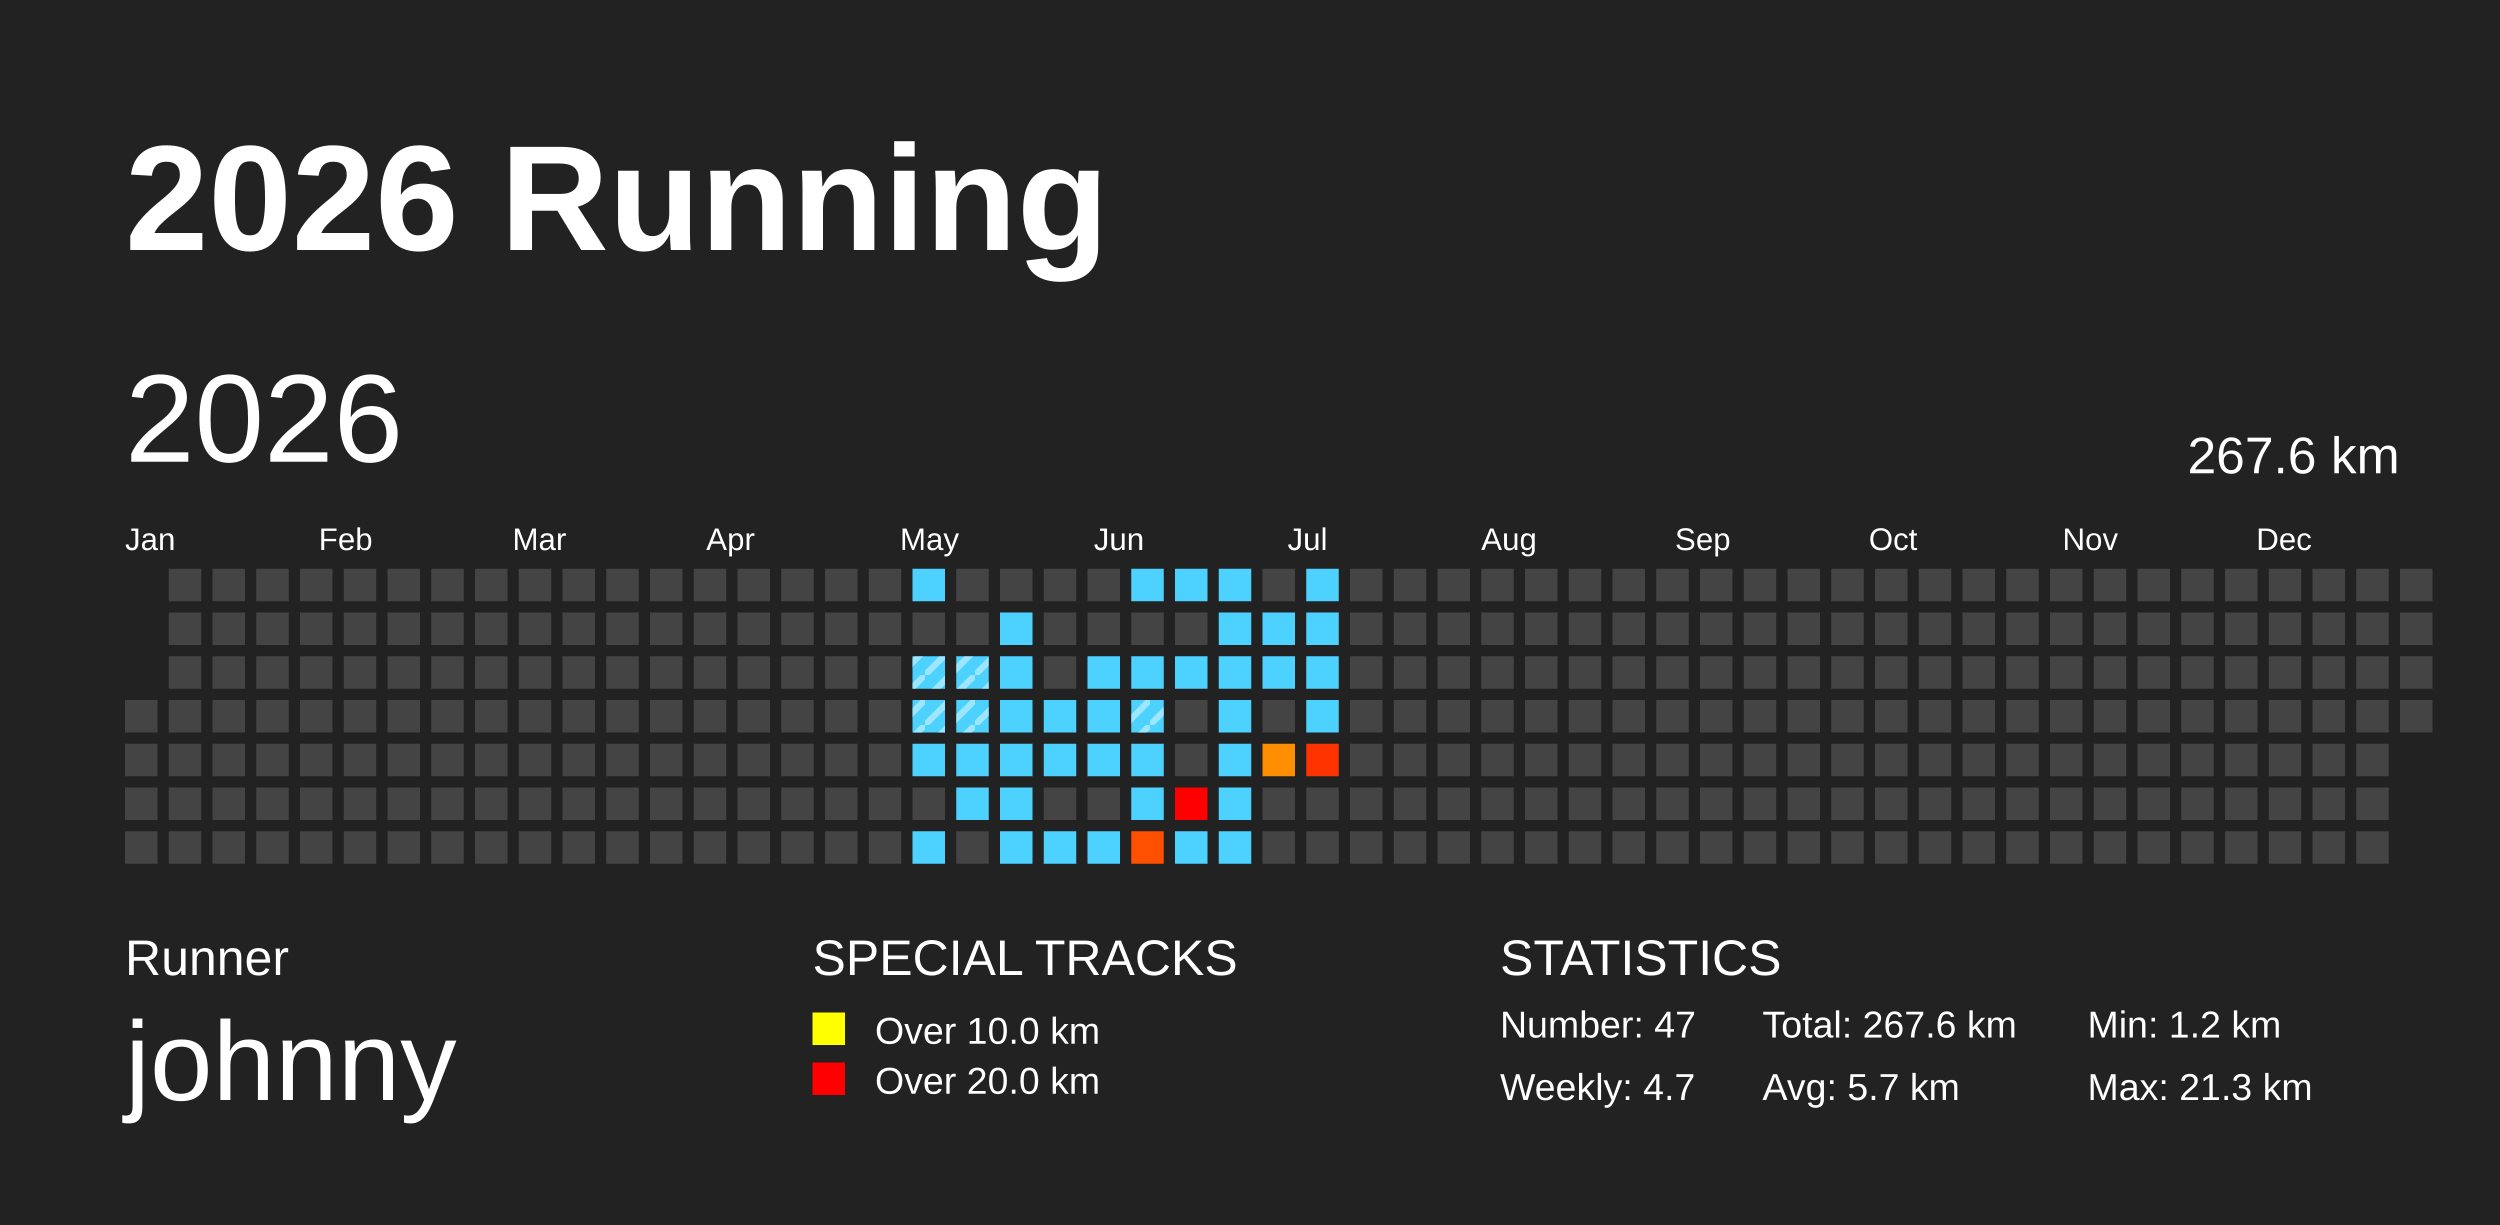
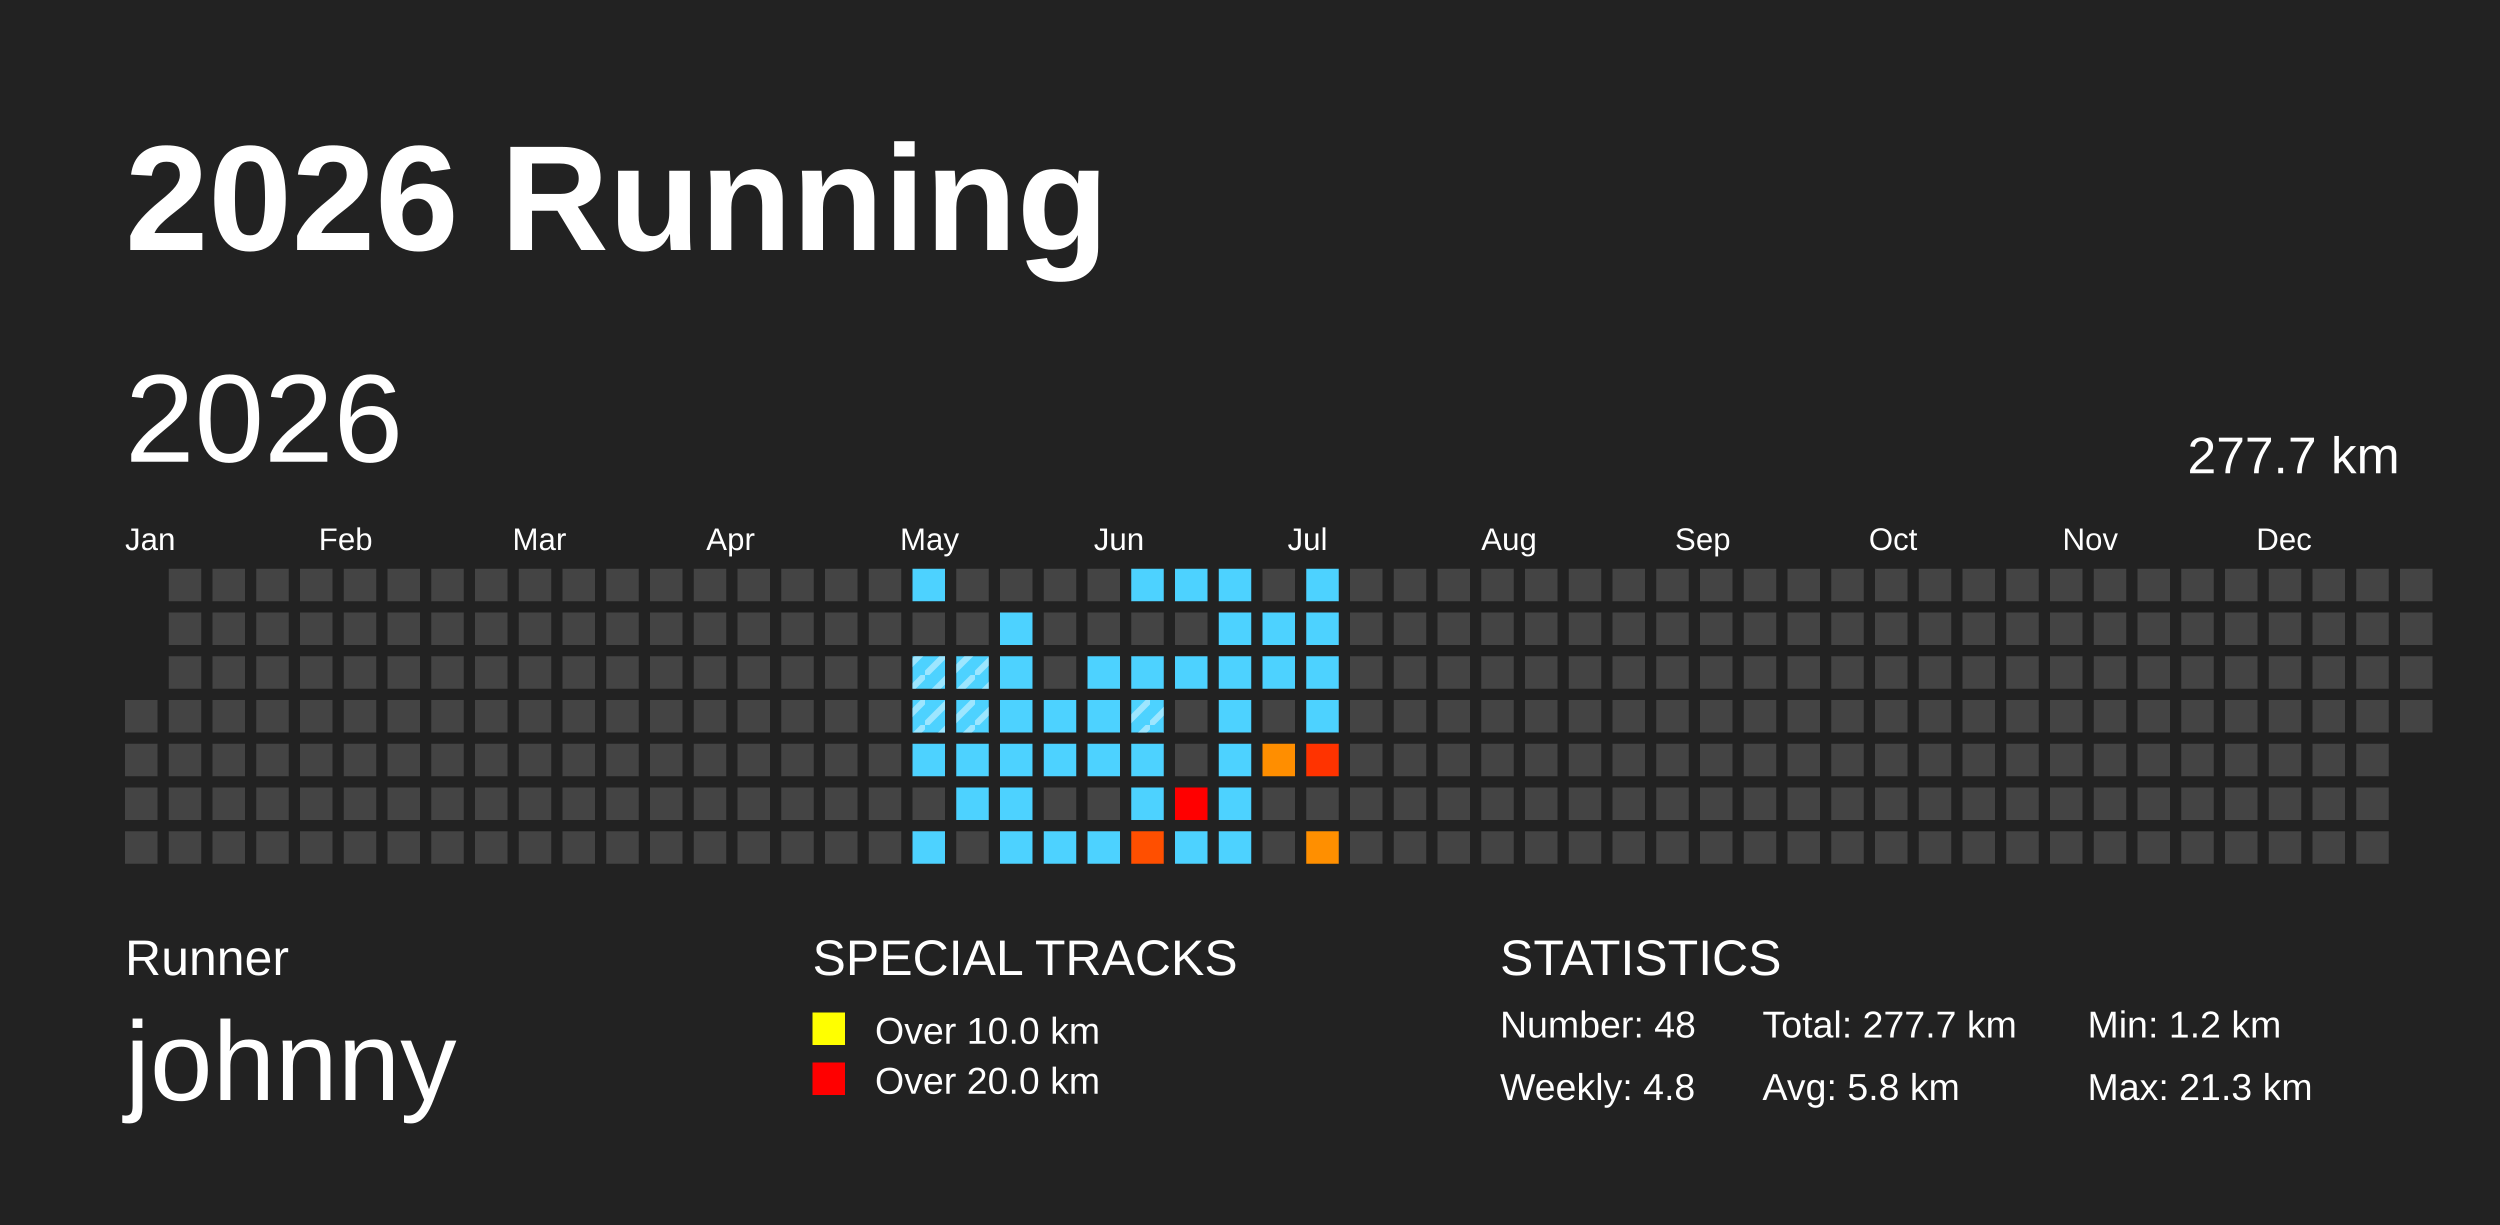
<svg xmlns="http://www.w3.org/2000/svg" baseProfile="full" height="98mm" version="1.1" viewBox="0,0,200,98" width="200mm">
  <defs>
    <pattern height="2" id="indoor-stripe" patternUnits="userSpaceOnUse" width="2">
      <line stroke="white" stroke-opacity="0.45" stroke-width="0.5" x1="0" x2="2" y1="2" y2="0" />
    </pattern>
  </defs>
  <rect fill="#222222" height="98" width="200" x="0" y="0" />
  <text fill="#FFFFFF" style="font-size:12px; font-family:Arial; font-weight:bold;" x="10" y="20">2026 Running</text>
  <text fill="#FFFFFF" style="font-size:4px; font-family:Arial" x="10" y="78">Runner</text>
  <text fill="#FFFFFF" style="font-size:9px; font-family:Arial" x="10" y="88">johnny</text>
  <text fill="#FFFFFF" style="font-size:4px; font-family:Arial" x="65" y="78">SPECIAL TRACKS</text>
  <rect fill="yellow" height="2.6" width="2.6" x="65" y="81" />
  <text fill="#FFFFFF" style="font-size:3px; font-family:Arial" x="70" y="83.5">Over 10.0 km</text>
  <rect fill="red" height="2.6" width="2.6" x="65" y="85" />
  <text fill="#FFFFFF" style="font-size:3px; font-family:Arial" x="70" y="87.5">Over 20.0 km</text>
  <text fill="#FFFFFF" style="font-size:4px; font-family:Arial" x="120" y="78">STATISTICS</text>
-   <text fill="#FFFFFF" style="font-size:3px; font-family:Arial" x="120" y="83">Number: 47</text>
-   <text fill="#FFFFFF" style="font-size:3px; font-family:Arial" x="120" y="88">Weekly: 4.7</text>
-   <text fill="#FFFFFF" style="font-size:3px; font-family:Arial" x="141" y="83">Total: 267.6 km</text>
-   <text fill="#FFFFFF" style="font-size:3px; font-family:Arial" x="141" y="88">Avg: 5.7 km</text>
+   <text fill="#FFFFFF" style="font-size:3px; font-family:Arial" x="120" y="83">Number: 48</text>
+   <text fill="#FFFFFF" style="font-size:3px; font-family:Arial" x="120" y="88">Weekly: 4.8</text>
+   <text fill="#FFFFFF" style="font-size:3px; font-family:Arial" x="141" y="83">Total: 277.7 km</text>
+   <text fill="#FFFFFF" style="font-size:3px; font-family:Arial" x="141" y="88">Avg: 5.8 km</text>
  <text fill="#FFFFFF" style="font-size:3px; font-family:Arial" x="167" y="83">Min: 1.2 km</text>
  <text fill="#FFFFFF" style="font-size:3px; font-family:Arial" x="167" y="88">Max: 21.3 km</text>
  <text dominant-baseline="hanging" fill="#FFFFFF" style="font-size:10.0px; font-family:Arial;" x="10" y="30">2026</text>
-   <text dominant-baseline="hanging" fill="#FFFFFF" style="font-size:4.125px; font-family:Arial;" x="175" y="35">267.6 km</text>
+   <text dominant-baseline="hanging" fill="#FFFFFF" style="font-size:4.125px; font-family:Arial;" x="175" y="35">277.7 km</text>
  <text fill="#FFFFFF" style="font-size:2.5px; font-family:Arial" x="10.0" y="44">Jan</text>
  <text fill="#FFFFFF" style="font-size:2.5px; font-family:Arial" x="25.5" y="44">Feb</text>
  <text fill="#FFFFFF" style="font-size:2.5px; font-family:Arial" x="41.0" y="44">Mar</text>
  <text fill="#FFFFFF" style="font-size:2.5px; font-family:Arial" x="56.5" y="44">Apr</text>
  <text fill="#FFFFFF" style="font-size:2.5px; font-family:Arial" x="72.0" y="44">May</text>
  <text fill="#FFFFFF" style="font-size:2.5px; font-family:Arial" x="87.5" y="44">Jun</text>
  <text fill="#FFFFFF" style="font-size:2.5px; font-family:Arial" x="103.0" y="44">Jul</text>
  <text fill="#FFFFFF" style="font-size:2.5px; font-family:Arial" x="118.5" y="44">Aug</text>
  <text fill="#FFFFFF" style="font-size:2.5px; font-family:Arial" x="134.0" y="44">Sep</text>
  <text fill="#FFFFFF" style="font-size:2.5px; font-family:Arial" x="149.5" y="44">Oct</text>
  <text fill="#FFFFFF" style="font-size:2.5px; font-family:Arial" x="165.0" y="44">Nov</text>
  <text fill="#FFFFFF" style="font-size:2.5px; font-family:Arial" x="180.5" y="44">Dec</text>
  <rect fill="#444444" height="2.6" width="2.6" x="10.0" y="56.0" />
  <rect fill="#444444" height="2.6" width="2.6" x="10.0" y="59.5" />
  <rect fill="#444444" height="2.6" width="2.6" x="10.0" y="63.0" />
  <rect fill="#444444" height="2.6" width="2.6" x="10.0" y="66.5" />
  <rect fill="#444444" height="2.6" width="2.6" x="13.5" y="45.5" />
  <rect fill="#444444" height="2.6" width="2.6" x="13.5" y="49.0" />
  <rect fill="#444444" height="2.6" width="2.6" x="13.5" y="52.5" />
  <rect fill="#444444" height="2.6" width="2.6" x="13.5" y="56.0" />
  <rect fill="#444444" height="2.6" width="2.6" x="13.5" y="59.5" />
  <rect fill="#444444" height="2.6" width="2.6" x="13.5" y="63.0" />
  <rect fill="#444444" height="2.6" width="2.6" x="13.5" y="66.5" />
  <rect fill="#444444" height="2.6" width="2.6" x="17.0" y="45.5" />
  <rect fill="#444444" height="2.6" width="2.6" x="17.0" y="49.0" />
  <rect fill="#444444" height="2.6" width="2.6" x="17.0" y="52.5" />
  <rect fill="#444444" height="2.6" width="2.6" x="17.0" y="56.0" />
  <rect fill="#444444" height="2.6" width="2.6" x="17.0" y="59.5" />
  <rect fill="#444444" height="2.6" width="2.6" x="17.0" y="63.0" />
  <rect fill="#444444" height="2.6" width="2.6" x="17.0" y="66.5" />
  <rect fill="#444444" height="2.6" width="2.6" x="20.5" y="45.5" />
  <rect fill="#444444" height="2.6" width="2.6" x="20.5" y="49.0" />
  <rect fill="#444444" height="2.6" width="2.6" x="20.5" y="52.5" />
  <rect fill="#444444" height="2.6" width="2.6" x="20.5" y="56.0" />
  <rect fill="#444444" height="2.6" width="2.6" x="20.5" y="59.5" />
  <rect fill="#444444" height="2.6" width="2.6" x="20.5" y="63.0" />
  <rect fill="#444444" height="2.6" width="2.6" x="20.5" y="66.5" />
  <rect fill="#444444" height="2.6" width="2.6" x="24.0" y="45.5" />
  <rect fill="#444444" height="2.6" width="2.6" x="24.0" y="49.0" />
  <rect fill="#444444" height="2.6" width="2.6" x="24.0" y="52.5" />
  <rect fill="#444444" height="2.6" width="2.6" x="24.0" y="56.0" />
  <rect fill="#444444" height="2.6" width="2.6" x="24.0" y="59.5" />
  <rect fill="#444444" height="2.6" width="2.6" x="24.0" y="63.0" />
  <rect fill="#444444" height="2.6" width="2.6" x="24.0" y="66.5" />
  <rect fill="#444444" height="2.6" width="2.6" x="27.5" y="45.5" />
  <rect fill="#444444" height="2.6" width="2.6" x="27.5" y="49.0" />
  <rect fill="#444444" height="2.6" width="2.6" x="27.5" y="52.5" />
  <rect fill="#444444" height="2.6" width="2.6" x="27.5" y="56.0" />
  <rect fill="#444444" height="2.6" width="2.6" x="27.5" y="59.5" />
  <rect fill="#444444" height="2.6" width="2.6" x="27.5" y="63.0" />
  <rect fill="#444444" height="2.6" width="2.6" x="27.5" y="66.5" />
  <rect fill="#444444" height="2.6" width="2.6" x="31.0" y="45.5" />
  <rect fill="#444444" height="2.6" width="2.6" x="31.0" y="49.0" />
  <rect fill="#444444" height="2.6" width="2.6" x="31.0" y="52.5" />
  <rect fill="#444444" height="2.6" width="2.6" x="31.0" y="56.0" />
  <rect fill="#444444" height="2.6" width="2.6" x="31.0" y="59.5" />
  <rect fill="#444444" height="2.6" width="2.6" x="31.0" y="63.0" />
  <rect fill="#444444" height="2.6" width="2.6" x="31.0" y="66.5" />
  <rect fill="#444444" height="2.6" width="2.6" x="34.5" y="45.5" />
  <rect fill="#444444" height="2.6" width="2.6" x="34.5" y="49.0" />
  <rect fill="#444444" height="2.6" width="2.6" x="34.5" y="52.5" />
  <rect fill="#444444" height="2.6" width="2.6" x="34.5" y="56.0" />
  <rect fill="#444444" height="2.6" width="2.6" x="34.5" y="59.5" />
  <rect fill="#444444" height="2.6" width="2.6" x="34.5" y="63.0" />
  <rect fill="#444444" height="2.6" width="2.6" x="34.5" y="66.5" />
  <rect fill="#444444" height="2.6" width="2.6" x="38.0" y="45.5" />
  <rect fill="#444444" height="2.6" width="2.6" x="38.0" y="49.0" />
  <rect fill="#444444" height="2.6" width="2.6" x="38.0" y="52.5" />
  <rect fill="#444444" height="2.6" width="2.6" x="38.0" y="56.0" />
  <rect fill="#444444" height="2.6" width="2.6" x="38.0" y="59.5" />
  <rect fill="#444444" height="2.6" width="2.6" x="38.0" y="63.0" />
  <rect fill="#444444" height="2.6" width="2.6" x="38.0" y="66.5" />
  <rect fill="#444444" height="2.6" width="2.6" x="41.5" y="45.5" />
  <rect fill="#444444" height="2.6" width="2.6" x="41.5" y="49.0" />
  <rect fill="#444444" height="2.6" width="2.6" x="41.5" y="52.5" />
  <rect fill="#444444" height="2.6" width="2.6" x="41.5" y="56.0" />
  <rect fill="#444444" height="2.6" width="2.6" x="41.5" y="59.5" />
  <rect fill="#444444" height="2.6" width="2.6" x="41.5" y="63.0" />
  <rect fill="#444444" height="2.6" width="2.6" x="41.5" y="66.5" />
  <rect fill="#444444" height="2.6" width="2.6" x="45.0" y="45.5" />
  <rect fill="#444444" height="2.6" width="2.6" x="45.0" y="49.0" />
  <rect fill="#444444" height="2.6" width="2.6" x="45.0" y="52.5" />
  <rect fill="#444444" height="2.6" width="2.6" x="45.0" y="56.0" />
  <rect fill="#444444" height="2.6" width="2.6" x="45.0" y="59.5" />
  <rect fill="#444444" height="2.6" width="2.6" x="45.0" y="63.0" />
  <rect fill="#444444" height="2.6" width="2.6" x="45.0" y="66.5" />
  <rect fill="#444444" height="2.6" width="2.6" x="48.5" y="45.5" />
  <rect fill="#444444" height="2.6" width="2.6" x="48.5" y="49.0" />
  <rect fill="#444444" height="2.6" width="2.6" x="48.5" y="52.5" />
  <rect fill="#444444" height="2.6" width="2.6" x="48.5" y="56.0" />
  <rect fill="#444444" height="2.6" width="2.6" x="48.5" y="59.5" />
  <rect fill="#444444" height="2.6" width="2.6" x="48.5" y="63.0" />
  <rect fill="#444444" height="2.6" width="2.6" x="48.5" y="66.5" />
  <rect fill="#444444" height="2.6" width="2.6" x="52.0" y="45.5" />
  <rect fill="#444444" height="2.6" width="2.6" x="52.0" y="49.0" />
  <rect fill="#444444" height="2.6" width="2.6" x="52.0" y="52.5" />
  <rect fill="#444444" height="2.6" width="2.6" x="52.0" y="56.0" />
  <rect fill="#444444" height="2.6" width="2.6" x="52.0" y="59.5" />
  <rect fill="#444444" height="2.6" width="2.6" x="52.0" y="63.0" />
  <rect fill="#444444" height="2.6" width="2.6" x="52.0" y="66.5" />
  <rect fill="#444444" height="2.6" width="2.6" x="55.5" y="45.5" />
  <rect fill="#444444" height="2.6" width="2.6" x="55.5" y="49.0" />
  <rect fill="#444444" height="2.6" width="2.6" x="55.5" y="52.5" />
  <rect fill="#444444" height="2.6" width="2.6" x="55.5" y="56.0" />
  <rect fill="#444444" height="2.6" width="2.6" x="55.5" y="59.5" />
  <rect fill="#444444" height="2.6" width="2.6" x="55.5" y="63.0" />
  <rect fill="#444444" height="2.6" width="2.6" x="55.5" y="66.5" />
  <rect fill="#444444" height="2.6" width="2.6" x="59.0" y="45.5" />
  <rect fill="#444444" height="2.6" width="2.6" x="59.0" y="49.0" />
  <rect fill="#444444" height="2.6" width="2.6" x="59.0" y="52.5" />
  <rect fill="#444444" height="2.6" width="2.6" x="59.0" y="56.0" />
  <rect fill="#444444" height="2.6" width="2.6" x="59.0" y="59.5" />
  <rect fill="#444444" height="2.6" width="2.6" x="59.0" y="63.0" />
  <rect fill="#444444" height="2.6" width="2.6" x="59.0" y="66.5" />
  <rect fill="#444444" height="2.6" width="2.6" x="62.5" y="45.5" />
  <rect fill="#444444" height="2.6" width="2.6" x="62.5" y="49.0" />
  <rect fill="#444444" height="2.6" width="2.6" x="62.5" y="52.5" />
  <rect fill="#444444" height="2.6" width="2.6" x="62.5" y="56.0" />
  <rect fill="#444444" height="2.6" width="2.6" x="62.5" y="59.5" />
  <rect fill="#444444" height="2.6" width="2.6" x="62.5" y="63.0" />
  <rect fill="#444444" height="2.6" width="2.6" x="62.5" y="66.5" />
  <rect fill="#444444" height="2.6" width="2.6" x="66.0" y="45.5" />
  <rect fill="#444444" height="2.6" width="2.6" x="66.0" y="49.0" />
  <rect fill="#444444" height="2.6" width="2.6" x="66.0" y="52.5" />
  <rect fill="#444444" height="2.6" width="2.6" x="66.0" y="56.0" />
  <rect fill="#444444" height="2.6" width="2.6" x="66.0" y="59.5" />
  <rect fill="#444444" height="2.6" width="2.6" x="66.0" y="63.0" />
  <rect fill="#444444" height="2.6" width="2.6" x="66.0" y="66.5" />
  <rect fill="#444444" height="2.6" width="2.6" x="69.5" y="45.5" />
  <rect fill="#444444" height="2.6" width="2.6" x="69.5" y="49.0" />
  <rect fill="#444444" height="2.6" width="2.6" x="69.5" y="52.5" />
  <rect fill="#444444" height="2.6" width="2.6" x="69.5" y="56.0" />
  <rect fill="#444444" height="2.6" width="2.6" x="69.5" y="59.5" />
  <rect fill="#444444" height="2.6" width="2.6" x="69.5" y="63.0" />
  <rect fill="#444444" height="2.6" width="2.6" x="69.5" y="66.5" />
  <rect fill="#4dd2ff" height="2.6" width="2.6" x="73.0" y="45.5" />
  <rect fill="#444444" height="2.6" width="2.6" x="73.0" y="49.0" />
  <rect fill="#4dd2ff" height="2.6" width="2.6" x="73.0" y="52.5" />
  <rect fill="url(#indoor-stripe)" height="2.6" style="pointer-events: none;" width="2.6" x="73.0" y="52.5" />
  <rect fill="#4dd2ff" height="2.6" width="2.6" x="73.0" y="56.0" />
  <rect fill="url(#indoor-stripe)" height="2.6" style="pointer-events: none;" width="2.6" x="73.0" y="56.0" />
  <rect fill="#4dd2ff" height="2.6" width="2.6" x="73.0" y="59.5" />
  <rect fill="#444444" height="2.6" width="2.6" x="73.0" y="63.0" />
  <rect fill="#4dd2ff" height="2.6" width="2.6" x="73.0" y="66.5" />
  <rect fill="#444444" height="2.6" width="2.6" x="76.5" y="45.5" />
  <rect fill="#444444" height="2.6" width="2.6" x="76.5" y="49.0" />
  <rect fill="#4dd2ff" height="2.6" width="2.6" x="76.5" y="52.5" />
  <rect fill="url(#indoor-stripe)" height="2.6" style="pointer-events: none;" width="2.6" x="76.5" y="52.5" />
  <rect fill="#4dd2ff" height="2.6" width="2.6" x="76.5" y="56.0" />
  <rect fill="url(#indoor-stripe)" height="2.6" style="pointer-events: none;" width="2.6" x="76.5" y="56.0" />
  <rect fill="#4dd2ff" height="2.6" width="2.6" x="76.5" y="59.5" />
  <rect fill="#4dd2ff" height="2.6" width="2.6" x="76.5" y="63.0" />
  <rect fill="#444444" height="2.6" width="2.6" x="76.5" y="66.5" />
  <rect fill="#444444" height="2.6" width="2.6" x="80.0" y="45.5" />
  <rect fill="#4dd2ff" height="2.6" width="2.6" x="80.0" y="49.0" />
  <rect fill="#4dd2ff" height="2.6" width="2.6" x="80.0" y="52.5" />
  <rect fill="#4dd2ff" height="2.6" width="2.6" x="80.0" y="56.0" />
  <rect fill="#4dd2ff" height="2.6" width="2.6" x="80.0" y="59.5" />
  <rect fill="#4dd2ff" height="2.6" width="2.6" x="80.0" y="63.0" />
  <rect fill="#4dd2ff" height="2.6" width="2.6" x="80.0" y="66.5" />
  <rect fill="#444444" height="2.6" width="2.6" x="83.5" y="45.5" />
  <rect fill="#444444" height="2.6" width="2.6" x="83.5" y="49.0" />
  <rect fill="#444444" height="2.6" width="2.6" x="83.5" y="52.5" />
  <rect fill="#4dd2ff" height="2.6" width="2.6" x="83.5" y="56.0" />
  <rect fill="#4dd2ff" height="2.6" width="2.6" x="83.5" y="59.5" />
  <rect fill="#444444" height="2.6" width="2.6" x="83.5" y="63.0" />
  <rect fill="#4dd2ff" height="2.6" width="2.6" x="83.5" y="66.5" />
  <rect fill="#444444" height="2.6" width="2.6" x="87.0" y="45.5" />
  <rect fill="#444444" height="2.6" width="2.6" x="87.0" y="49.0" />
  <rect fill="#4dd2ff" height="2.6" width="2.6" x="87.0" y="52.5" />
  <rect fill="#4dd2ff" height="2.6" width="2.6" x="87.0" y="56.0" />
  <rect fill="#4dd2ff" height="2.6" width="2.6" x="87.0" y="59.5" />
  <rect fill="#444444" height="2.6" width="2.6" x="87.0" y="63.0" />
  <rect fill="#4dd2ff" height="2.6" width="2.6" x="87.0" y="66.5" />
  <rect fill="#4dd2ff" height="2.6" width="2.6" x="90.5" y="45.5" />
  <rect fill="#444444" height="2.6" width="2.6" x="90.5" y="49.0" />
  <rect fill="#4dd2ff" height="2.6" width="2.6" x="90.5" y="52.5" />
  <rect fill="#4dd2ff" height="2.6" width="2.6" x="90.5" y="56.0" />
  <rect fill="url(#indoor-stripe)" height="2.6" style="pointer-events: none;" width="2.6" x="90.5" y="56.0" />
  <rect fill="#4dd2ff" height="2.6" width="2.6" x="90.5" y="59.5" />
  <rect fill="#4dd2ff" height="2.6" width="2.6" x="90.5" y="63.0" />
  <rect fill="#ff4f00" height="2.6" width="2.6" x="90.5" y="66.5" />
  <rect fill="#4dd2ff" height="2.6" width="2.6" x="94.0" y="45.5" />
  <rect fill="#444444" height="2.6" width="2.6" x="94.0" y="49.0" />
  <rect fill="#4dd2ff" height="2.6" width="2.6" x="94.0" y="52.5" />
  <rect fill="#444444" height="2.6" width="2.6" x="94.0" y="56.0" />
  <rect fill="#444444" height="2.6" width="2.6" x="94.0" y="59.5" />
  <rect fill="red" height="2.6" width="2.6" x="94.0" y="63.0" />
  <rect fill="#4dd2ff" height="2.6" width="2.6" x="94.0" y="66.5" />
  <rect fill="#4dd2ff" height="2.6" width="2.6" x="97.5" y="45.5" />
  <rect fill="#4dd2ff" height="2.6" width="2.6" x="97.5" y="49.0" />
  <rect fill="#4dd2ff" height="2.6" width="2.6" x="97.5" y="52.5" />
  <rect fill="#4dd2ff" height="2.6" width="2.6" x="97.5" y="56.0" />
  <rect fill="#4dd2ff" height="2.6" width="2.6" x="97.5" y="59.5" />
  <rect fill="#4dd2ff" height="2.6" width="2.6" x="97.5" y="63.0" />
  <rect fill="#4dd2ff" height="2.6" width="2.6" x="97.5" y="66.5" />
  <rect fill="#444444" height="2.6" width="2.6" x="101.0" y="45.5" />
  <rect fill="#4dd2ff" height="2.6" width="2.6" x="101.0" y="49.0" />
  <rect fill="#4dd2ff" height="2.6" width="2.6" x="101.0" y="52.5" />
  <rect fill="#444444" height="2.6" width="2.6" x="101.0" y="56.0" />
  <rect fill="#ff8e00" height="2.6" width="2.6" x="101.0" y="59.5" />
  <rect fill="#444444" height="2.6" width="2.6" x="101.0" y="63.0" />
  <rect fill="#444444" height="2.6" width="2.6" x="101.0" y="66.5" />
  <rect fill="#4dd2ff" height="2.6" width="2.6" x="104.5" y="45.5" />
  <rect fill="#4dd2ff" height="2.6" width="2.6" x="104.5" y="49.0" />
  <rect fill="#4dd2ff" height="2.6" width="2.6" x="104.5" y="52.5" />
  <rect fill="#4dd2ff" height="2.6" width="2.6" x="104.5" y="56.0" />
  <rect fill="#ff3300" height="2.6" width="2.6" x="104.5" y="59.5" />
  <rect fill="#444444" height="2.6" width="2.6" x="104.5" y="63.0" />
-   <rect fill="#444444" height="2.6" width="2.6" x="104.5" y="66.5" />
+   <rect fill="#ff8f00" height="2.6" width="2.6" x="104.5" y="66.5" />
  <rect fill="#444444" height="2.6" width="2.6" x="108.0" y="45.5" />
  <rect fill="#444444" height="2.6" width="2.6" x="108.0" y="49.0" />
  <rect fill="#444444" height="2.6" width="2.6" x="108.0" y="52.5" />
  <rect fill="#444444" height="2.6" width="2.6" x="108.0" y="56.0" />
  <rect fill="#444444" height="2.6" width="2.6" x="108.0" y="59.5" />
  <rect fill="#444444" height="2.6" width="2.6" x="108.0" y="63.0" />
  <rect fill="#444444" height="2.6" width="2.6" x="108.0" y="66.5" />
  <rect fill="#444444" height="2.6" width="2.6" x="111.5" y="45.5" />
  <rect fill="#444444" height="2.6" width="2.6" x="111.5" y="49.0" />
  <rect fill="#444444" height="2.6" width="2.6" x="111.5" y="52.5" />
  <rect fill="#444444" height="2.6" width="2.6" x="111.5" y="56.0" />
  <rect fill="#444444" height="2.6" width="2.6" x="111.5" y="59.5" />
  <rect fill="#444444" height="2.6" width="2.6" x="111.5" y="63.0" />
  <rect fill="#444444" height="2.6" width="2.6" x="111.5" y="66.5" />
  <rect fill="#444444" height="2.6" width="2.6" x="115.0" y="45.5" />
  <rect fill="#444444" height="2.6" width="2.6" x="115.0" y="49.0" />
  <rect fill="#444444" height="2.6" width="2.6" x="115.0" y="52.5" />
  <rect fill="#444444" height="2.6" width="2.6" x="115.0" y="56.0" />
  <rect fill="#444444" height="2.6" width="2.6" x="115.0" y="59.5" />
  <rect fill="#444444" height="2.6" width="2.6" x="115.0" y="63.0" />
  <rect fill="#444444" height="2.6" width="2.6" x="115.0" y="66.5" />
  <rect fill="#444444" height="2.6" width="2.6" x="118.5" y="45.5" />
  <rect fill="#444444" height="2.6" width="2.6" x="118.5" y="49.0" />
  <rect fill="#444444" height="2.6" width="2.6" x="118.5" y="52.5" />
  <rect fill="#444444" height="2.6" width="2.6" x="118.5" y="56.0" />
  <rect fill="#444444" height="2.6" width="2.6" x="118.5" y="59.5" />
  <rect fill="#444444" height="2.6" width="2.6" x="118.5" y="63.0" />
  <rect fill="#444444" height="2.6" width="2.6" x="118.5" y="66.5" />
  <rect fill="#444444" height="2.6" width="2.6" x="122.0" y="45.5" />
  <rect fill="#444444" height="2.6" width="2.6" x="122.0" y="49.0" />
  <rect fill="#444444" height="2.6" width="2.6" x="122.0" y="52.5" />
  <rect fill="#444444" height="2.6" width="2.6" x="122.0" y="56.0" />
  <rect fill="#444444" height="2.6" width="2.6" x="122.0" y="59.5" />
  <rect fill="#444444" height="2.6" width="2.6" x="122.0" y="63.0" />
  <rect fill="#444444" height="2.6" width="2.6" x="122.0" y="66.5" />
  <rect fill="#444444" height="2.6" width="2.6" x="125.5" y="45.5" />
  <rect fill="#444444" height="2.6" width="2.6" x="125.5" y="49.0" />
  <rect fill="#444444" height="2.6" width="2.6" x="125.5" y="52.5" />
  <rect fill="#444444" height="2.6" width="2.6" x="125.5" y="56.0" />
  <rect fill="#444444" height="2.6" width="2.6" x="125.5" y="59.5" />
  <rect fill="#444444" height="2.6" width="2.6" x="125.5" y="63.0" />
  <rect fill="#444444" height="2.6" width="2.6" x="125.5" y="66.5" />
  <rect fill="#444444" height="2.6" width="2.6" x="129.0" y="45.5" />
  <rect fill="#444444" height="2.6" width="2.6" x="129.0" y="49.0" />
  <rect fill="#444444" height="2.6" width="2.6" x="129.0" y="52.5" />
  <rect fill="#444444" height="2.6" width="2.6" x="129.0" y="56.0" />
  <rect fill="#444444" height="2.6" width="2.6" x="129.0" y="59.5" />
  <rect fill="#444444" height="2.6" width="2.6" x="129.0" y="63.0" />
  <rect fill="#444444" height="2.6" width="2.6" x="129.0" y="66.5" />
  <rect fill="#444444" height="2.6" width="2.6" x="132.5" y="45.5" />
  <rect fill="#444444" height="2.6" width="2.6" x="132.5" y="49.0" />
  <rect fill="#444444" height="2.6" width="2.6" x="132.5" y="52.5" />
  <rect fill="#444444" height="2.6" width="2.6" x="132.5" y="56.0" />
  <rect fill="#444444" height="2.6" width="2.6" x="132.5" y="59.5" />
  <rect fill="#444444" height="2.6" width="2.6" x="132.5" y="63.0" />
  <rect fill="#444444" height="2.6" width="2.6" x="132.5" y="66.5" />
  <rect fill="#444444" height="2.6" width="2.6" x="136.0" y="45.5" />
  <rect fill="#444444" height="2.6" width="2.6" x="136.0" y="49.0" />
  <rect fill="#444444" height="2.6" width="2.6" x="136.0" y="52.5" />
  <rect fill="#444444" height="2.6" width="2.6" x="136.0" y="56.0" />
  <rect fill="#444444" height="2.6" width="2.6" x="136.0" y="59.5" />
  <rect fill="#444444" height="2.6" width="2.6" x="136.0" y="63.0" />
  <rect fill="#444444" height="2.6" width="2.6" x="136.0" y="66.5" />
  <rect fill="#444444" height="2.6" width="2.6" x="139.5" y="45.5" />
  <rect fill="#444444" height="2.6" width="2.6" x="139.5" y="49.0" />
  <rect fill="#444444" height="2.6" width="2.6" x="139.5" y="52.5" />
  <rect fill="#444444" height="2.6" width="2.6" x="139.5" y="56.0" />
  <rect fill="#444444" height="2.6" width="2.6" x="139.5" y="59.5" />
  <rect fill="#444444" height="2.6" width="2.6" x="139.5" y="63.0" />
  <rect fill="#444444" height="2.6" width="2.6" x="139.5" y="66.5" />
  <rect fill="#444444" height="2.6" width="2.6" x="143.0" y="45.5" />
  <rect fill="#444444" height="2.6" width="2.6" x="143.0" y="49.0" />
  <rect fill="#444444" height="2.6" width="2.6" x="143.0" y="52.5" />
  <rect fill="#444444" height="2.6" width="2.6" x="143.0" y="56.0" />
  <rect fill="#444444" height="2.6" width="2.6" x="143.0" y="59.5" />
  <rect fill="#444444" height="2.6" width="2.6" x="143.0" y="63.0" />
  <rect fill="#444444" height="2.6" width="2.6" x="143.0" y="66.5" />
  <rect fill="#444444" height="2.6" width="2.6" x="146.5" y="45.5" />
  <rect fill="#444444" height="2.6" width="2.6" x="146.5" y="49.0" />
  <rect fill="#444444" height="2.6" width="2.6" x="146.5" y="52.5" />
  <rect fill="#444444" height="2.6" width="2.6" x="146.5" y="56.0" />
  <rect fill="#444444" height="2.6" width="2.6" x="146.5" y="59.5" />
  <rect fill="#444444" height="2.6" width="2.6" x="146.5" y="63.0" />
  <rect fill="#444444" height="2.6" width="2.6" x="146.5" y="66.5" />
  <rect fill="#444444" height="2.6" width="2.6" x="150.0" y="45.5" />
  <rect fill="#444444" height="2.6" width="2.6" x="150.0" y="49.0" />
  <rect fill="#444444" height="2.6" width="2.6" x="150.0" y="52.5" />
  <rect fill="#444444" height="2.6" width="2.6" x="150.0" y="56.0" />
  <rect fill="#444444" height="2.6" width="2.6" x="150.0" y="59.5" />
  <rect fill="#444444" height="2.6" width="2.6" x="150.0" y="63.0" />
  <rect fill="#444444" height="2.6" width="2.6" x="150.0" y="66.5" />
  <rect fill="#444444" height="2.6" width="2.6" x="153.5" y="45.5" />
  <rect fill="#444444" height="2.6" width="2.6" x="153.5" y="49.0" />
  <rect fill="#444444" height="2.6" width="2.6" x="153.5" y="52.5" />
  <rect fill="#444444" height="2.6" width="2.6" x="153.5" y="56.0" />
  <rect fill="#444444" height="2.6" width="2.6" x="153.5" y="59.5" />
  <rect fill="#444444" height="2.6" width="2.6" x="153.5" y="63.0" />
  <rect fill="#444444" height="2.6" width="2.6" x="153.5" y="66.5" />
  <rect fill="#444444" height="2.6" width="2.6" x="157.0" y="45.5" />
  <rect fill="#444444" height="2.6" width="2.6" x="157.0" y="49.0" />
  <rect fill="#444444" height="2.6" width="2.6" x="157.0" y="52.5" />
  <rect fill="#444444" height="2.6" width="2.6" x="157.0" y="56.0" />
  <rect fill="#444444" height="2.6" width="2.6" x="157.0" y="59.5" />
  <rect fill="#444444" height="2.6" width="2.6" x="157.0" y="63.0" />
  <rect fill="#444444" height="2.6" width="2.6" x="157.0" y="66.5" />
  <rect fill="#444444" height="2.6" width="2.6" x="160.5" y="45.5" />
  <rect fill="#444444" height="2.6" width="2.6" x="160.5" y="49.0" />
  <rect fill="#444444" height="2.6" width="2.6" x="160.5" y="52.5" />
  <rect fill="#444444" height="2.6" width="2.6" x="160.5" y="56.0" />
  <rect fill="#444444" height="2.6" width="2.6" x="160.5" y="59.5" />
  <rect fill="#444444" height="2.6" width="2.6" x="160.5" y="63.0" />
  <rect fill="#444444" height="2.6" width="2.6" x="160.5" y="66.5" />
  <rect fill="#444444" height="2.6" width="2.6" x="164.0" y="45.5" />
  <rect fill="#444444" height="2.6" width="2.6" x="164.0" y="49.0" />
  <rect fill="#444444" height="2.6" width="2.6" x="164.0" y="52.5" />
  <rect fill="#444444" height="2.6" width="2.6" x="164.0" y="56.0" />
  <rect fill="#444444" height="2.6" width="2.6" x="164.0" y="59.5" />
  <rect fill="#444444" height="2.6" width="2.6" x="164.0" y="63.0" />
  <rect fill="#444444" height="2.6" width="2.6" x="164.0" y="66.5" />
  <rect fill="#444444" height="2.6" width="2.6" x="167.5" y="45.5" />
  <rect fill="#444444" height="2.6" width="2.6" x="167.5" y="49.0" />
  <rect fill="#444444" height="2.6" width="2.6" x="167.5" y="52.5" />
  <rect fill="#444444" height="2.6" width="2.6" x="167.5" y="56.0" />
  <rect fill="#444444" height="2.6" width="2.6" x="167.5" y="59.5" />
  <rect fill="#444444" height="2.6" width="2.6" x="167.5" y="63.0" />
  <rect fill="#444444" height="2.6" width="2.6" x="167.5" y="66.5" />
  <rect fill="#444444" height="2.6" width="2.6" x="171.0" y="45.5" />
  <rect fill="#444444" height="2.6" width="2.6" x="171.0" y="49.0" />
  <rect fill="#444444" height="2.6" width="2.6" x="171.0" y="52.5" />
  <rect fill="#444444" height="2.6" width="2.6" x="171.0" y="56.0" />
  <rect fill="#444444" height="2.6" width="2.6" x="171.0" y="59.5" />
  <rect fill="#444444" height="2.6" width="2.6" x="171.0" y="63.0" />
  <rect fill="#444444" height="2.6" width="2.6" x="171.0" y="66.5" />
  <rect fill="#444444" height="2.6" width="2.6" x="174.5" y="45.5" />
  <rect fill="#444444" height="2.6" width="2.6" x="174.5" y="49.0" />
  <rect fill="#444444" height="2.6" width="2.6" x="174.5" y="52.5" />
  <rect fill="#444444" height="2.6" width="2.6" x="174.5" y="56.0" />
  <rect fill="#444444" height="2.6" width="2.6" x="174.5" y="59.5" />
  <rect fill="#444444" height="2.6" width="2.6" x="174.5" y="63.0" />
  <rect fill="#444444" height="2.6" width="2.6" x="174.5" y="66.5" />
  <rect fill="#444444" height="2.6" width="2.6" x="178.0" y="45.5" />
  <rect fill="#444444" height="2.6" width="2.6" x="178.0" y="49.0" />
  <rect fill="#444444" height="2.6" width="2.6" x="178.0" y="52.5" />
  <rect fill="#444444" height="2.6" width="2.6" x="178.0" y="56.0" />
  <rect fill="#444444" height="2.6" width="2.6" x="178.0" y="59.5" />
  <rect fill="#444444" height="2.6" width="2.6" x="178.0" y="63.0" />
  <rect fill="#444444" height="2.6" width="2.6" x="178.0" y="66.5" />
  <rect fill="#444444" height="2.6" width="2.6" x="181.5" y="45.5" />
  <rect fill="#444444" height="2.6" width="2.6" x="181.5" y="49.0" />
  <rect fill="#444444" height="2.6" width="2.6" x="181.5" y="52.5" />
  <rect fill="#444444" height="2.6" width="2.6" x="181.5" y="56.0" />
  <rect fill="#444444" height="2.6" width="2.6" x="181.5" y="59.5" />
  <rect fill="#444444" height="2.6" width="2.6" x="181.5" y="63.0" />
  <rect fill="#444444" height="2.6" width="2.6" x="181.5" y="66.5" />
  <rect fill="#444444" height="2.6" width="2.6" x="185.0" y="45.5" />
  <rect fill="#444444" height="2.6" width="2.6" x="185.0" y="49.0" />
  <rect fill="#444444" height="2.6" width="2.6" x="185.0" y="52.5" />
  <rect fill="#444444" height="2.6" width="2.6" x="185.0" y="56.0" />
  <rect fill="#444444" height="2.6" width="2.6" x="185.0" y="59.5" />
  <rect fill="#444444" height="2.6" width="2.6" x="185.0" y="63.0" />
  <rect fill="#444444" height="2.6" width="2.6" x="185.0" y="66.5" />
  <rect fill="#444444" height="2.6" width="2.6" x="188.5" y="45.5" />
  <rect fill="#444444" height="2.6" width="2.6" x="188.5" y="49.0" />
  <rect fill="#444444" height="2.6" width="2.6" x="188.5" y="52.5" />
  <rect fill="#444444" height="2.6" width="2.6" x="188.5" y="56.0" />
  <rect fill="#444444" height="2.6" width="2.6" x="188.5" y="59.5" />
  <rect fill="#444444" height="2.6" width="2.6" x="188.5" y="63.0" />
  <rect fill="#444444" height="2.6" width="2.6" x="188.5" y="66.5" />
  <rect fill="#444444" height="2.6" width="2.6" x="192.0" y="45.5" />
  <rect fill="#444444" height="2.6" width="2.6" x="192.0" y="49.0" />
  <rect fill="#444444" height="2.6" width="2.6" x="192.0" y="52.5" />
  <rect fill="#444444" height="2.6" width="2.6" x="192.0" y="56.0" />
</svg>
